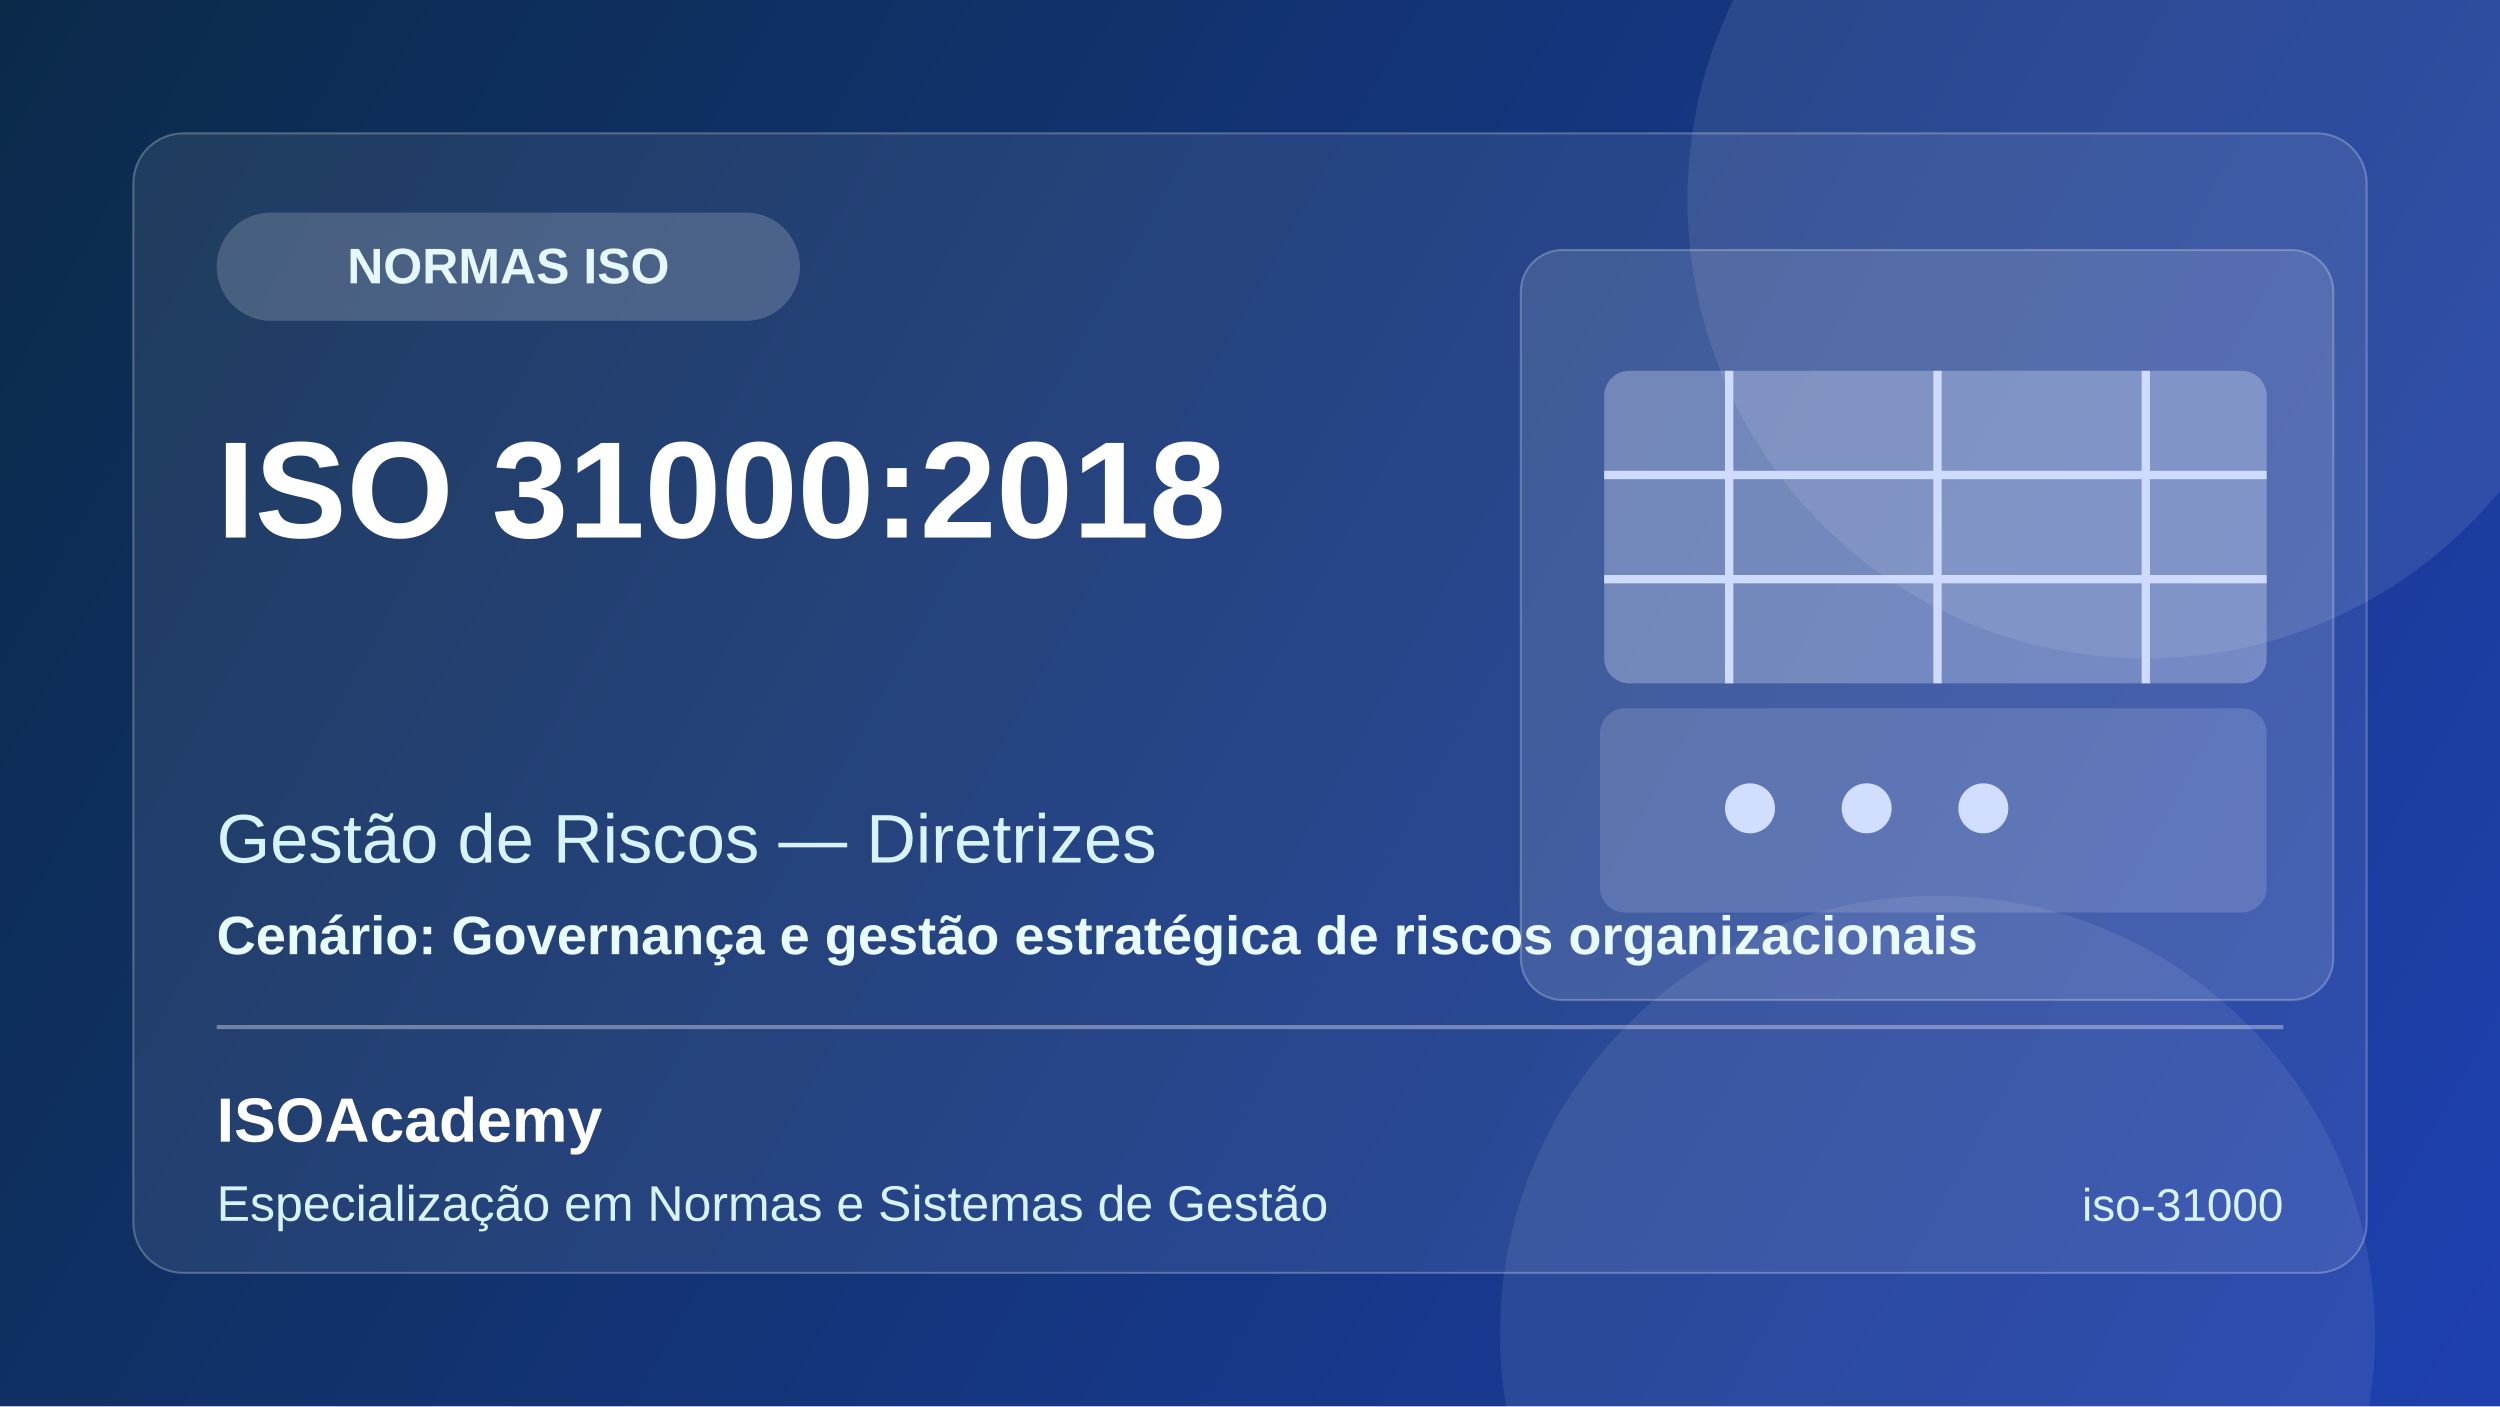
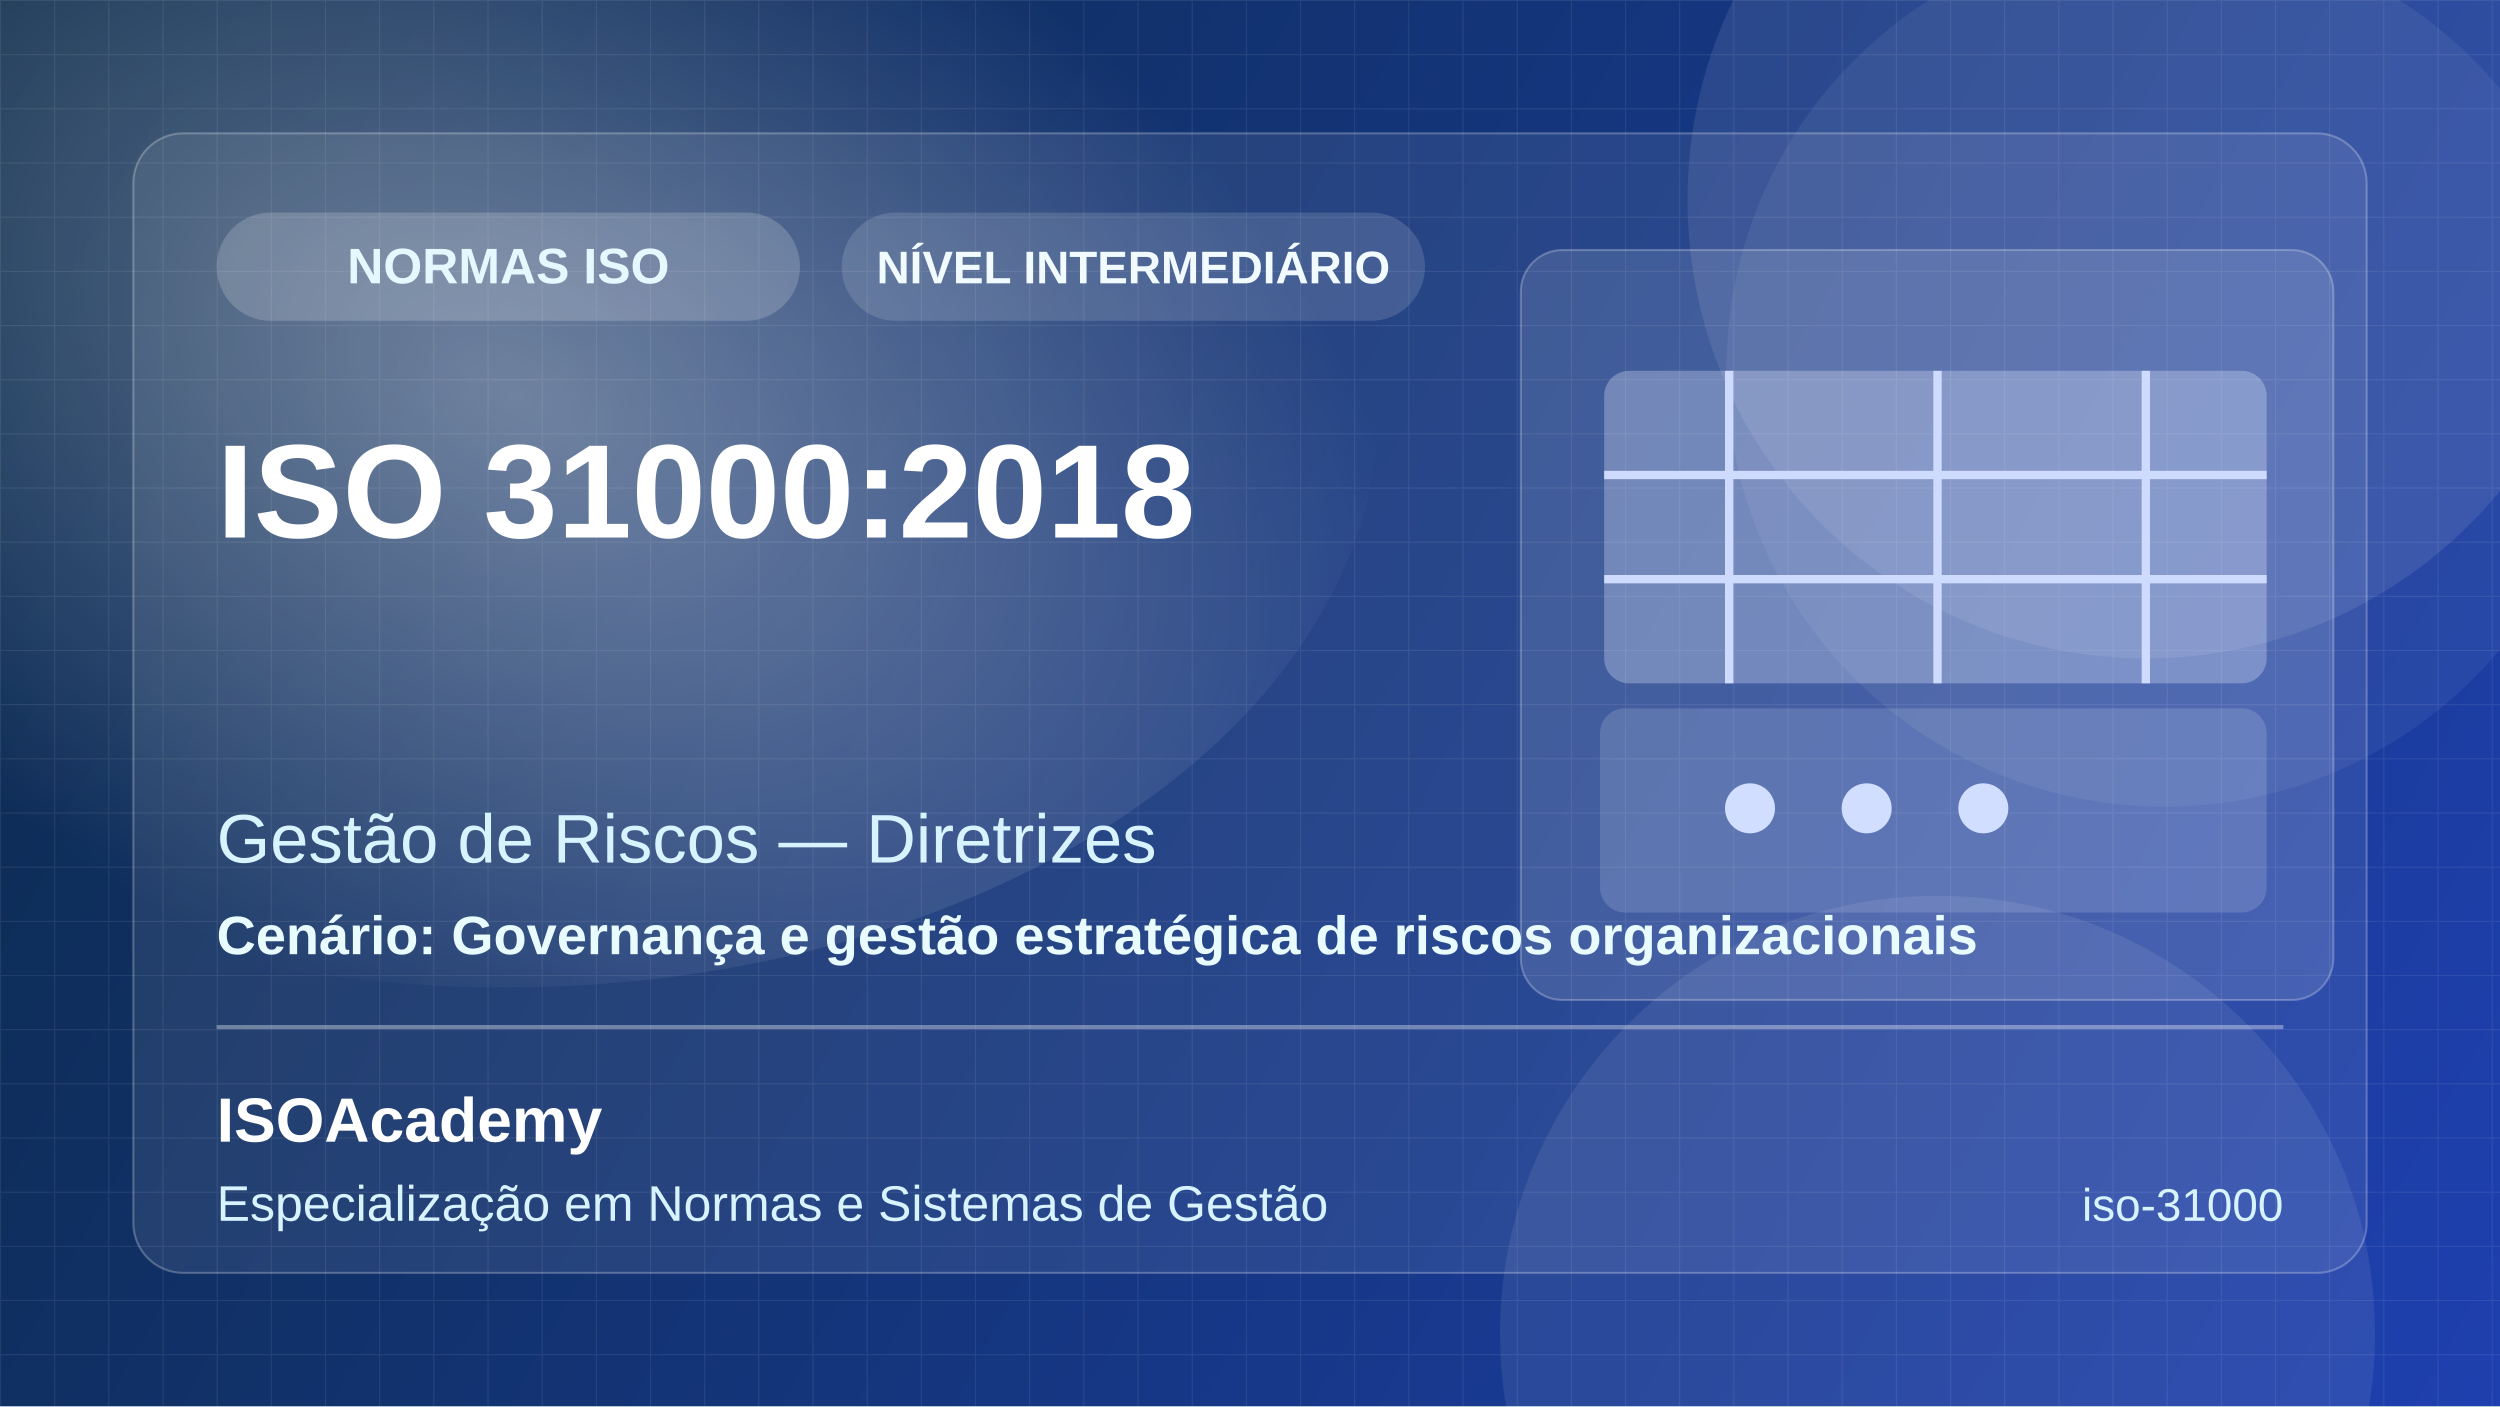
<svg xmlns="http://www.w3.org/2000/svg" width="1200" height="675" viewBox="0 0 1200 675" fill="none">
  <defs>
    <linearGradient id="bg" x1="0" y1="0" x2="1200" y2="675" gradientUnits="userSpaceOnUse">
      <stop stop-color="#0B2A4A" />
      <stop offset="1" stop-color="#1E40AF" />
    </linearGradient>
+     <radialGradient id="glow" cx="0" cy="0" r="1" gradientUnits="userSpaceOnUse" gradientTransform="translate(248 190) rotate(28) scale(460 300)">
+       <stop stop-color="#FFFFFF" stop-opacity="0.35" />
+       <stop offset="1" stop-color="#FFFFFF" stop-opacity="0" />
+     </radialGradient>
+     <pattern id="grid" width="26" height="26" patternUnits="userSpaceOnUse">
+       <path d="M26 0H0V26" fill="none" stroke="#FFFFFF" stroke-opacity="0.08" />
+     </pattern>
  </defs>
  <rect width="1200" height="675" fill="url(#bg)" />
+   <rect width="1200" height="675" fill="url(#grid)" />
+   <ellipse cx="242" cy="194" rx="420" ry="280" fill="url(#glow)" />
  <circle cx="1030" cy="96" r="220" fill="#ffffff" fill-opacity="0.09" />
  <circle cx="930" cy="640" r="210" fill="#ffffff" fill-opacity="0.08" />
+   <rect x="860" y="-60" width="420" height="420" rx="210" fill="#ffffff" fill-opacity="0.06" transform="rotate(8 860 -60)" />
  <rect x="64" y="64" width="1072" height="547" rx="24" fill="#ffffff" fill-opacity="0.08" stroke="#ffffff" stroke-opacity="0.25" />
  <rect x="730" y="120" width="390" height="360" rx="20" fill="#ffffff" fill-opacity="0.12" stroke="#ffffff" stroke-opacity="0.25" />
  <rect x="770" y="178" width="318" height="150" rx="12" fill="#E7EEFF" fill-opacity="0.30" />
  <line x1="830" y1="178" x2="830" y2="328" stroke="#CFDAFF" stroke-width="4" />
  <line x1="930" y1="178" x2="930" y2="328" stroke="#CFDAFF" stroke-width="4" />
  <line x1="1030" y1="178" x2="1030" y2="328" stroke="#CFDAFF" stroke-width="4" />
  <line x1="770" y1="228" x2="1088" y2="228" stroke="#CFDAFF" stroke-width="4" />
  <line x1="770" y1="278" x2="1088" y2="278" stroke="#CFDAFF" stroke-width="4" />
  <rect x="768" y="340" width="320" height="98" rx="12" fill="#E7EEFF" fill-opacity="0.16" />
  <circle cx="840" cy="388" r="12" fill="#D2DEFF" />
  <circle cx="896" cy="388" r="12" fill="#D2DEFF" />
  <circle cx="952" cy="388" r="12" fill="#D2DEFF" />
  <rect x="104" y="102" width="280" height="52" rx="26" fill="#ffffff" fill-opacity="0.18" />
  <text x="244" y="136" fill="#E6F8FF" font-family="Arial, Helvetica, sans-serif" font-size="24" font-weight="700" text-anchor="middle">NORMAS ISO</text>
-   <text x="104" y="258" fill="#ffffff" font-family="Arial, Helvetica, sans-serif" font-size="66" font-weight="800">ISO 31000:2018</text>
+   <rect x="404" y="102" width="280" height="52" rx="26" fill="#ffffff" fill-opacity="0.14" />
+   <text x="544" y="136" fill="#F1FBFF" font-family="Arial, Helvetica, sans-serif" font-size="22" font-weight="700" text-anchor="middle">NÍVEL INTERMEDIÁRIO</text>
+   <text x="104" y="258" fill="#ffffff" font-family="Arial, Helvetica, sans-serif" font-size="64" font-weight="800">ISO 31000:2018</text>
  <text x="104" y="414" fill="#D7F3FF" font-family="Arial, Helvetica, sans-serif" font-size="33" font-weight="500">Gestão de Riscos — Diretrizes</text>
  <text x="104" y="458" fill="#E8FBFF" font-family="Arial, Helvetica, sans-serif" font-size="26" font-weight="600">Cenário: Governança e gestão estratégica de riscos organizacionais</text>
  <rect x="104" y="492" width="992" height="2" fill="#ffffff" fill-opacity="0.35" />
  <text x="104" y="548" fill="#ffffff" font-family="Arial, Helvetica, sans-serif" font-size="30" font-weight="700">ISOAcademy</text>
  <text x="104" y="586" fill="#D7F3FF" font-family="Arial, Helvetica, sans-serif" font-size="24">Especialização em Normas e Sistemas de Gestão</text>
  <text x="1096" y="586" fill="#D7F3FF" font-family="Arial, Helvetica, sans-serif" font-size="22" text-anchor="end">iso-31000</text>
</svg>
